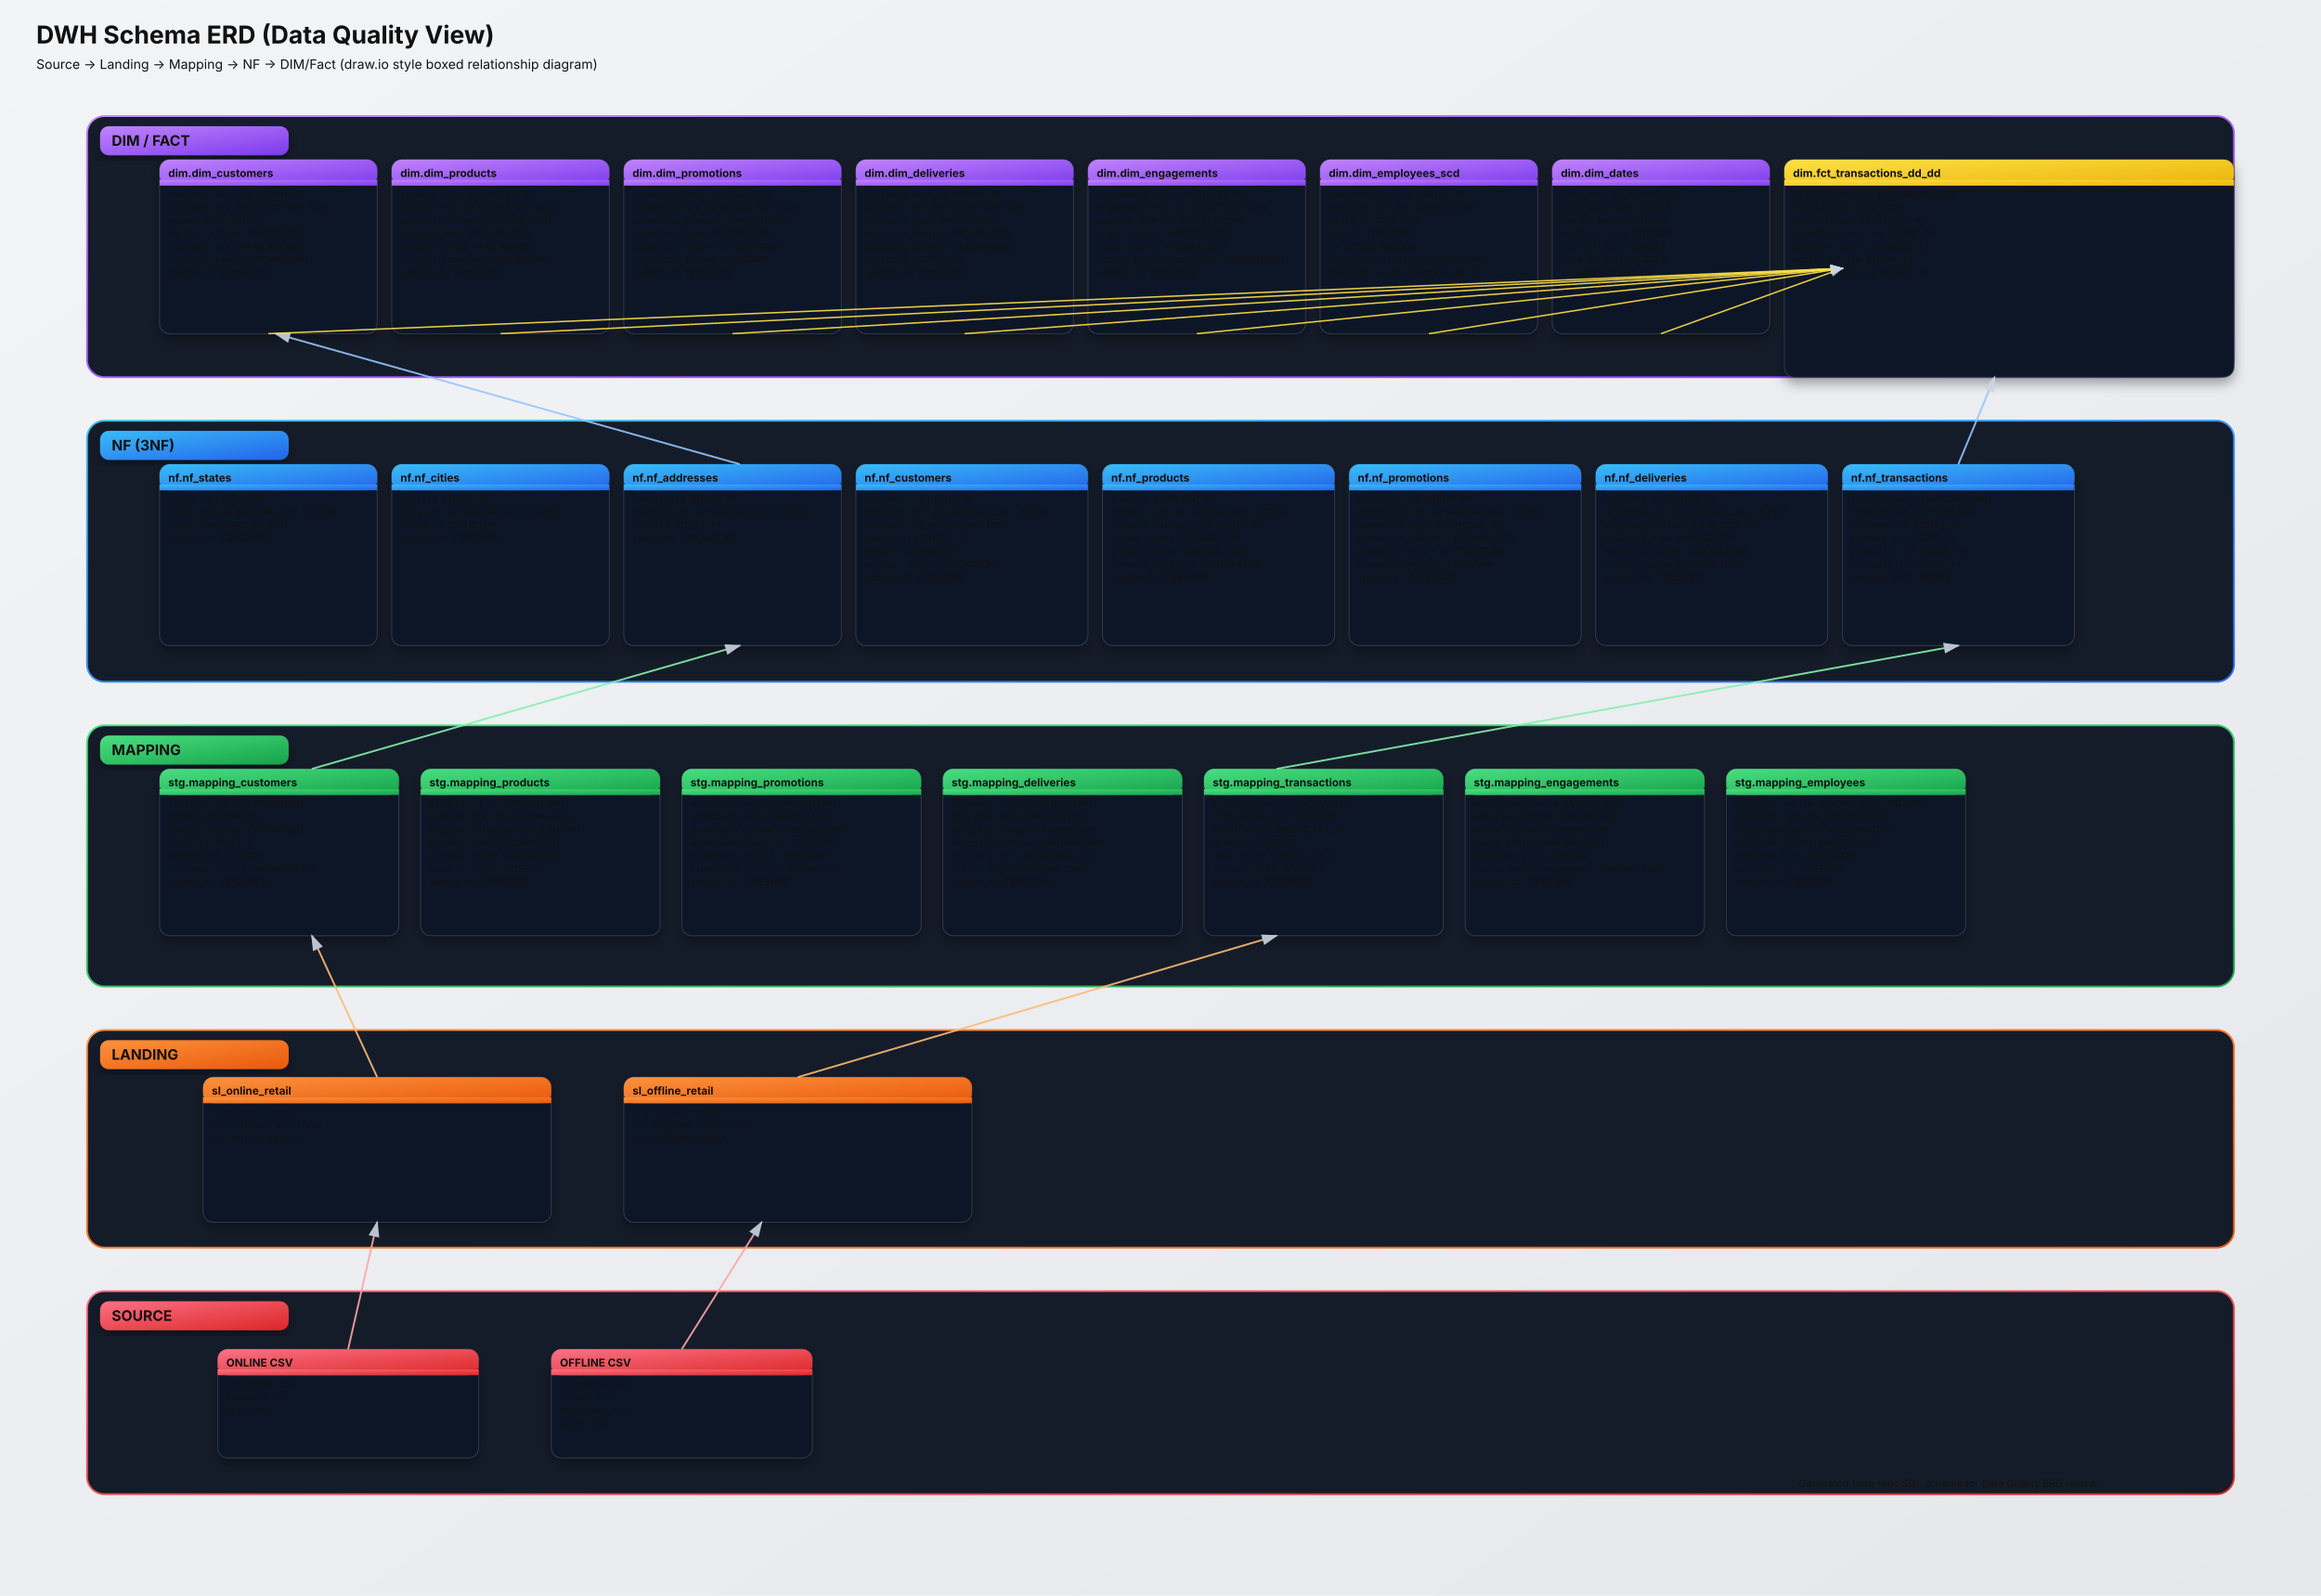
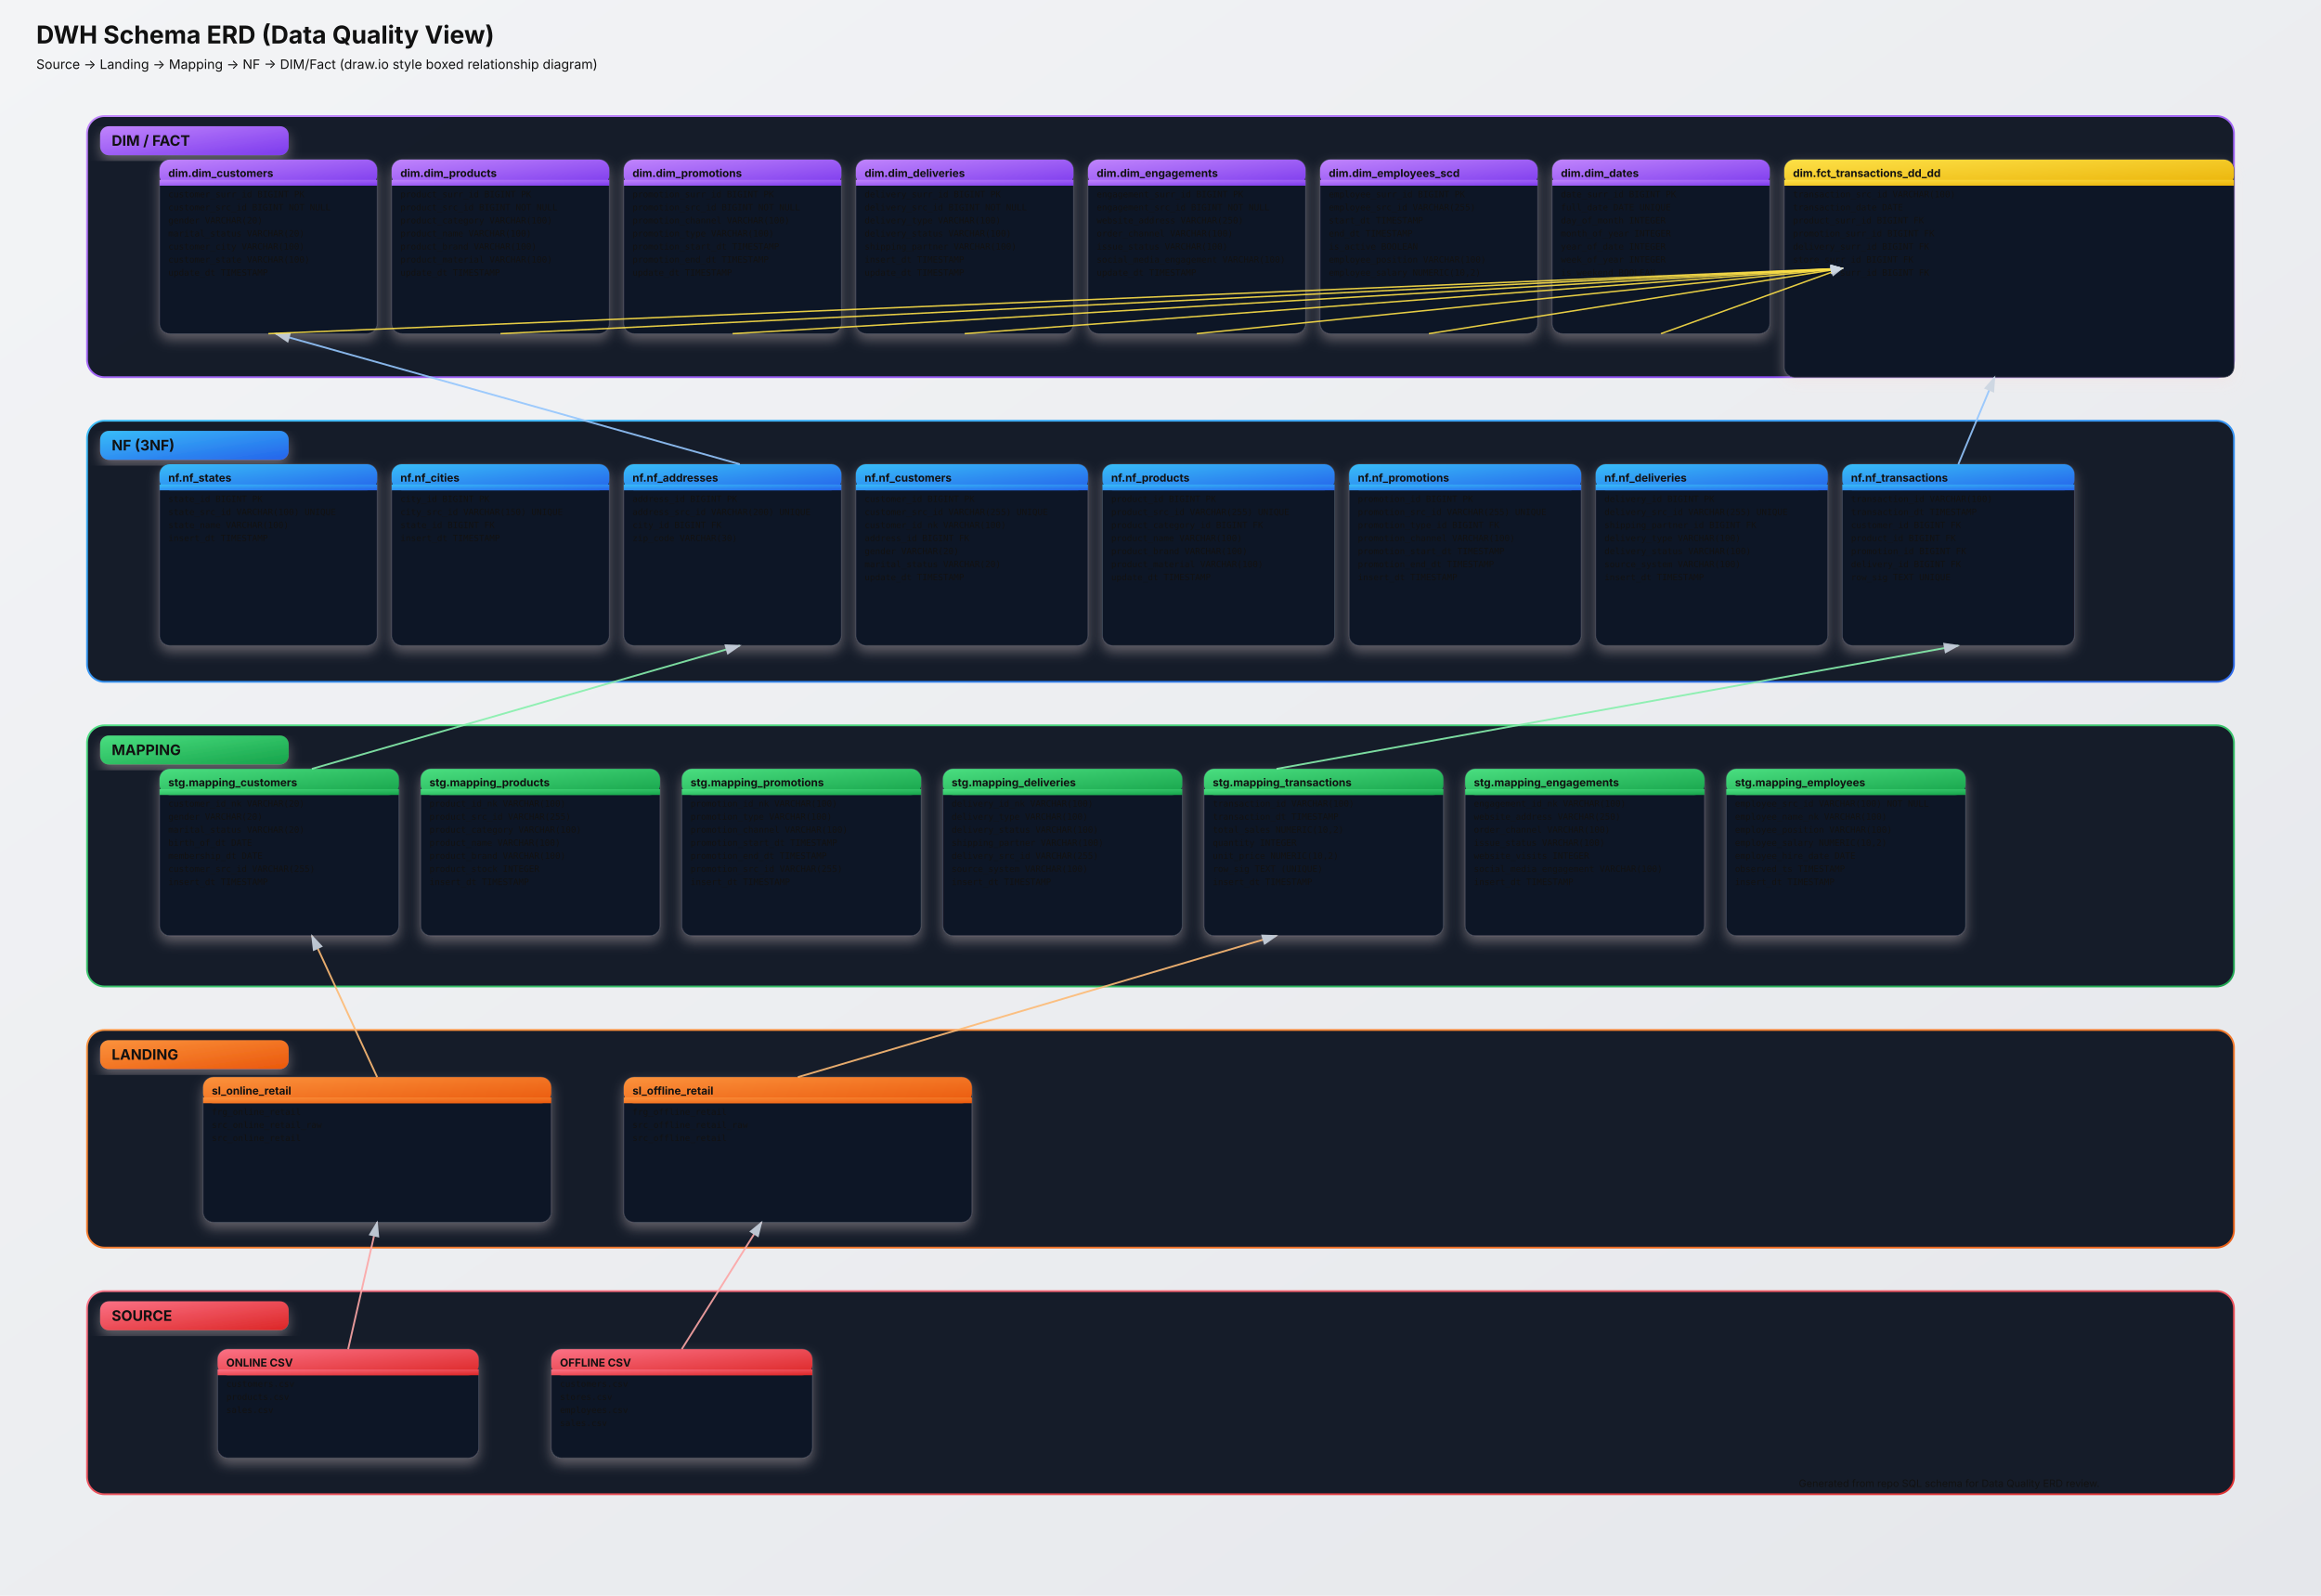
<svg xmlns="http://www.w3.org/2000/svg" width="3200" height="2200" viewBox="0 0 3200 2200">
  <defs>
    <linearGradient id="bg" x1="0" y1="0" x2="1" y2="1">
      <stop offset="0%" stop-color="#f3f4f6" />
      <stop offset="100%" stop-color="#e5e7eb" />
    </linearGradient>
    <linearGradient id="g_blue" x1="0" y1="0" x2="1" y2="1">
      <stop offset="0%" stop-color="#38bdf8" />
      <stop offset="100%" stop-color="#2563eb" />
    </linearGradient>
    <linearGradient id="g_green" x1="0" y1="0" x2="1" y2="1">
      <stop offset="0%" stop-color="#4ade80" />
      <stop offset="100%" stop-color="#16a34a" />
    </linearGradient>
    <linearGradient id="g_red" x1="0" y1="0" x2="1" y2="1">
      <stop offset="0%" stop-color="#fb7185" />
      <stop offset="100%" stop-color="#dc2626" />
    </linearGradient>
    <linearGradient id="g_yellow" x1="0" y1="0" x2="1" y2="1">
      <stop offset="0%" stop-color="#fde047" />
      <stop offset="100%" stop-color="#eab308" />
    </linearGradient>
    <linearGradient id="g_orange" x1="0" y1="0" x2="1" y2="1">
      <stop offset="0%" stop-color="#fb923c" />
      <stop offset="100%" stop-color="#ea580c" />
    </linearGradient>
    <linearGradient id="g_purple" x1="0" y1="0" x2="1" y2="1">
      <stop offset="0%" stop-color="#c084fc" />
      <stop offset="100%" stop-color="#7c3aed" />
    </linearGradient>
    <filter id="shadow" x="-20%" y="-20%" width="140%" height="140%">
-       <feDropShadow dx="0" dy="8" stdDeviation="8" flood-color="#000000" flood-opacity="0.35" />
+       <feDropShadow dx="0" dy="8" stdDeviation="8" flood-color="#F2DEDE" flood-opacity="0.35" />
    </filter>
    <marker id="arrow" markerWidth="10" markerHeight="10" refX="8" refY="3" orient="auto" markerUnits="strokeWidth">
      <path d="M0,0 L0,6 L9,3 z" fill="#cbd5e1" />
    </marker>
  </defs>
  <rect x="0" y="0" width="100%" height="100%" fill="url(#bg)" />
  <text x="50" y="60" fill="#111111" font-family="Inter,Segoe UI,Arial" font-size="34" font-weight="700">DWH Schema ERD (Data Quality View)</text>
  <text x="50" y="95" fill="#111111" font-family="Inter,Segoe UI,Arial" font-size="18">Source → Landing → Mapping → NF → DIM/Fact (draw.io style boxed relationship diagram)</text>
  <rect x="120" y="160" width="2960" height="360" rx="24" fill="#0b1220" stroke="url(#g_purple)" stroke-width="2.5" opacity="0.95" />
  <rect x="138" y="174" width="260" height="40" rx="12" fill="url(#g_purple)" filter="url(#shadow)" />
  <text x="154" y="201" fill="#111111" font-size="20" font-family="Inter,Segoe UI,Arial" font-weight="700">DIM / FACT</text>
  <rect x="120" y="580" width="2960" height="360" rx="24" fill="#0b1220" stroke="url(#g_blue)" stroke-width="2.5" opacity="0.95" />
  <rect x="138" y="594" width="260" height="40" rx="12" fill="url(#g_blue)" filter="url(#shadow)" />
  <text x="154" y="621" fill="#111111" font-size="20" font-family="Inter,Segoe UI,Arial" font-weight="700">NF (3NF)</text>
  <rect x="120" y="1000" width="2960" height="360" rx="24" fill="#0b1220" stroke="url(#g_green)" stroke-width="2.5" opacity="0.95" />
  <rect x="138" y="1014" width="260" height="40" rx="12" fill="url(#g_green)" filter="url(#shadow)" />
  <text x="154" y="1041" fill="#111111" font-size="20" font-family="Inter,Segoe UI,Arial" font-weight="700">MAPPING</text>
  <rect x="120" y="1420" width="2960" height="300" rx="24" fill="#0b1220" stroke="url(#g_orange)" stroke-width="2.5" opacity="0.95" />
  <rect x="138" y="1434" width="260" height="40" rx="12" fill="url(#g_orange)" filter="url(#shadow)" />
  <text x="154" y="1461" fill="#111111" font-size="20" font-family="Inter,Segoe UI,Arial" font-weight="700">LANDING</text>
  <rect x="120" y="1780" width="2960" height="280" rx="24" fill="#0b1220" stroke="url(#g_red)" stroke-width="2.5" opacity="0.95" />
  <rect x="138" y="1794" width="260" height="40" rx="12" fill="url(#g_red)" filter="url(#shadow)" />
  <text x="154" y="1821" fill="#111111" font-size="20" font-family="Inter,Segoe UI,Arial" font-weight="700">SOURCE</text>
  <g filter="url(#shadow)">
    <rect x="300" y="1860" width="360" height="150" rx="14" fill="#111827" stroke="#334155" />
  </g>
  <rect x="300" y="1860" width="360" height="36" rx="14" fill="url(#g_red)" />
  <rect x="300" y="1888" width="360" height="8" fill="url(#g_red)" />
  <text x="312" y="1884" fill="#111111" font-family="Inter,Segoe UI,Arial" font-size="15" font-weight="700">ONLINE CSV</text>
  <text x="312" y="1912" fill="#111111" font-family="JetBrains Mono,Consolas,monospace" font-size="12">customers.csv</text>
  <text x="312" y="1930" fill="#111111" font-family="JetBrains Mono,Consolas,monospace" font-size="12">products.csv</text>
  <text x="312" y="1948" fill="#111111" font-family="JetBrains Mono,Consolas,monospace" font-size="12">sales.csv</text>
  <g filter="url(#shadow)">
    <rect x="760" y="1860" width="360" height="150" rx="14" fill="#111827" stroke="#334155" />
  </g>
  <rect x="760" y="1860" width="360" height="36" rx="14" fill="url(#g_red)" />
  <rect x="760" y="1888" width="360" height="8" fill="url(#g_red)" />
  <text x="772" y="1884" fill="#111111" font-family="Inter,Segoe UI,Arial" font-size="15" font-weight="700">OFFLINE CSV</text>
  <text x="772" y="1912" fill="#111111" font-family="JetBrains Mono,Consolas,monospace" font-size="12">customers.csv</text>
  <text x="772" y="1930" fill="#111111" font-family="JetBrains Mono,Consolas,monospace" font-size="12">stores.csv</text>
  <text x="772" y="1948" fill="#111111" font-family="JetBrains Mono,Consolas,monospace" font-size="12">employees.csv</text>
  <text x="772" y="1966" fill="#111111" font-family="JetBrains Mono,Consolas,monospace" font-size="12">sales.csv</text>
  <g filter="url(#shadow)">
    <rect x="280" y="1485" width="480" height="200" rx="14" fill="#111827" stroke="#334155" />
  </g>
  <rect x="280" y="1485" width="480" height="36" rx="14" fill="url(#g_orange)" />
  <rect x="280" y="1513" width="480" height="8" fill="url(#g_orange)" />
  <text x="292" y="1509" fill="#111111" font-family="Inter,Segoe UI,Arial" font-size="15" font-weight="700">sl_online_retail</text>
  <text x="292" y="1537" fill="#111111" font-family="JetBrains Mono,Consolas,monospace" font-size="12">frg_online_retail</text>
  <text x="292" y="1555" fill="#111111" font-family="JetBrains Mono,Consolas,monospace" font-size="12">src_online_retail_raw</text>
  <text x="292" y="1573" fill="#111111" font-family="JetBrains Mono,Consolas,monospace" font-size="12">src_online_retail</text>
  <g filter="url(#shadow)">
    <rect x="860" y="1485" width="480" height="200" rx="14" fill="#111827" stroke="#334155" />
  </g>
  <rect x="860" y="1485" width="480" height="36" rx="14" fill="url(#g_orange)" />
  <rect x="860" y="1513" width="480" height="8" fill="url(#g_orange)" />
  <text x="872" y="1509" fill="#111111" font-family="Inter,Segoe UI,Arial" font-size="15" font-weight="700">sl_offline_retail</text>
  <text x="872" y="1537" fill="#111111" font-family="JetBrains Mono,Consolas,monospace" font-size="12">frg_offline_retail</text>
  <text x="872" y="1555" fill="#111111" font-family="JetBrains Mono,Consolas,monospace" font-size="12">src_offline_retail_raw</text>
  <text x="872" y="1573" fill="#111111" font-family="JetBrains Mono,Consolas,monospace" font-size="12">src_offline_retail</text>
  <g filter="url(#shadow)">
    <rect x="220" y="1060" width="330" height="230" rx="14" fill="#111827" stroke="#334155" />
  </g>
  <rect x="220" y="1060" width="330" height="36" rx="14" fill="url(#g_green)" />
  <rect x="220" y="1088" width="330" height="8" fill="url(#g_green)" />
  <text x="232" y="1084" fill="#111111" font-family="Inter,Segoe UI,Arial" font-size="15" font-weight="700">stg.mapping_customers</text>
  <text x="232" y="1112" fill="#111111" font-family="JetBrains Mono,Consolas,monospace" font-size="12">customer_id_nk VARCHAR(20)</text>
  <text x="232" y="1130" fill="#111111" font-family="JetBrains Mono,Consolas,monospace" font-size="12">gender VARCHAR(20)</text>
  <text x="232" y="1148" fill="#111111" font-family="JetBrains Mono,Consolas,monospace" font-size="12">marital_status VARCHAR(20)</text>
  <text x="232" y="1166" fill="#111111" font-family="JetBrains Mono,Consolas,monospace" font-size="12">birth_of_dt DATE</text>
  <text x="232" y="1184" fill="#111111" font-family="JetBrains Mono,Consolas,monospace" font-size="12">membership_dt DATE</text>
  <text x="232" y="1202" fill="#111111" font-family="JetBrains Mono,Consolas,monospace" font-size="12">customer_src_id VARCHAR(255)</text>
  <text x="232" y="1220" fill="#111111" font-family="JetBrains Mono,Consolas,monospace" font-size="12">insert_dt TIMESTAMP</text>
  <g filter="url(#shadow)">
    <rect x="580" y="1060" width="330" height="230" rx="14" fill="#111827" stroke="#334155" />
  </g>
  <rect x="580" y="1060" width="330" height="36" rx="14" fill="url(#g_green)" />
  <rect x="580" y="1088" width="330" height="8" fill="url(#g_green)" />
  <text x="592" y="1084" fill="#111111" font-family="Inter,Segoe UI,Arial" font-size="15" font-weight="700">stg.mapping_products</text>
  <text x="592" y="1112" fill="#111111" font-family="JetBrains Mono,Consolas,monospace" font-size="12">product_id_nk VARCHAR(100)</text>
  <text x="592" y="1130" fill="#111111" font-family="JetBrains Mono,Consolas,monospace" font-size="12">product_src_id VARCHAR(255)</text>
  <text x="592" y="1148" fill="#111111" font-family="JetBrains Mono,Consolas,monospace" font-size="12">product_category VARCHAR(100)</text>
  <text x="592" y="1166" fill="#111111" font-family="JetBrains Mono,Consolas,monospace" font-size="12">product_name VARCHAR(100)</text>
  <text x="592" y="1184" fill="#111111" font-family="JetBrains Mono,Consolas,monospace" font-size="12">product_brand VARCHAR(100)</text>
  <text x="592" y="1202" fill="#111111" font-family="JetBrains Mono,Consolas,monospace" font-size="12">product_stock INTEGER</text>
  <text x="592" y="1220" fill="#111111" font-family="JetBrains Mono,Consolas,monospace" font-size="12">insert_dt TIMESTAMP</text>
  <g filter="url(#shadow)">
    <rect x="940" y="1060" width="330" height="230" rx="14" fill="#111827" stroke="#334155" />
  </g>
  <rect x="940" y="1060" width="330" height="36" rx="14" fill="url(#g_green)" />
  <rect x="940" y="1088" width="330" height="8" fill="url(#g_green)" />
  <text x="952" y="1084" fill="#111111" font-family="Inter,Segoe UI,Arial" font-size="15" font-weight="700">stg.mapping_promotions</text>
  <text x="952" y="1112" fill="#111111" font-family="JetBrains Mono,Consolas,monospace" font-size="12">promotion_id_nk VARCHAR(100)</text>
  <text x="952" y="1130" fill="#111111" font-family="JetBrains Mono,Consolas,monospace" font-size="12">promotion_type VARCHAR(100)</text>
  <text x="952" y="1148" fill="#111111" font-family="JetBrains Mono,Consolas,monospace" font-size="12">promotion_channel VARCHAR(100)</text>
  <text x="952" y="1166" fill="#111111" font-family="JetBrains Mono,Consolas,monospace" font-size="12">promotion_start_dt TIMESTAMP</text>
  <text x="952" y="1184" fill="#111111" font-family="JetBrains Mono,Consolas,monospace" font-size="12">promotion_end_dt TIMESTAMP</text>
  <text x="952" y="1202" fill="#111111" font-family="JetBrains Mono,Consolas,monospace" font-size="12">promotion_src_id VARCHAR(255)</text>
  <text x="952" y="1220" fill="#111111" font-family="JetBrains Mono,Consolas,monospace" font-size="12">insert_dt TIMESTAMP</text>
  <g filter="url(#shadow)">
    <rect x="1300" y="1060" width="330" height="230" rx="14" fill="#111827" stroke="#334155" />
  </g>
  <rect x="1300" y="1060" width="330" height="36" rx="14" fill="url(#g_green)" />
  <rect x="1300" y="1088" width="330" height="8" fill="url(#g_green)" />
  <text x="1312" y="1084" fill="#111111" font-family="Inter,Segoe UI,Arial" font-size="15" font-weight="700">stg.mapping_deliveries</text>
  <text x="1312" y="1112" fill="#111111" font-family="JetBrains Mono,Consolas,monospace" font-size="12">delivery_id_nk VARCHAR(100)</text>
  <text x="1312" y="1130" fill="#111111" font-family="JetBrains Mono,Consolas,monospace" font-size="12">delivery_type VARCHAR(100)</text>
  <text x="1312" y="1148" fill="#111111" font-family="JetBrains Mono,Consolas,monospace" font-size="12">delivery_status VARCHAR(100)</text>
  <text x="1312" y="1166" fill="#111111" font-family="JetBrains Mono,Consolas,monospace" font-size="12">shipping_partner VARCHAR(100)</text>
  <text x="1312" y="1184" fill="#111111" font-family="JetBrains Mono,Consolas,monospace" font-size="12">delivery_src_id VARCHAR(255)</text>
  <text x="1312" y="1202" fill="#111111" font-family="JetBrains Mono,Consolas,monospace" font-size="12">source_system VARCHAR(100)</text>
  <text x="1312" y="1220" fill="#111111" font-family="JetBrains Mono,Consolas,monospace" font-size="12">insert_dt TIMESTAMP</text>
  <g filter="url(#shadow)">
    <rect x="1660" y="1060" width="330" height="230" rx="14" fill="#111827" stroke="#334155" />
  </g>
  <rect x="1660" y="1060" width="330" height="36" rx="14" fill="url(#g_green)" />
  <rect x="1660" y="1088" width="330" height="8" fill="url(#g_green)" />
  <text x="1672" y="1084" fill="#111111" font-family="Inter,Segoe UI,Arial" font-size="15" font-weight="700">stg.mapping_transactions</text>
  <text x="1672" y="1112" fill="#111111" font-family="JetBrains Mono,Consolas,monospace" font-size="12">transaction_id VARCHAR(100)</text>
  <text x="1672" y="1130" fill="#111111" font-family="JetBrains Mono,Consolas,monospace" font-size="12">transaction_dt TIMESTAMP</text>
  <text x="1672" y="1148" fill="#111111" font-family="JetBrains Mono,Consolas,monospace" font-size="12">total_sales NUMERIC(10,2)</text>
  <text x="1672" y="1166" fill="#111111" font-family="JetBrains Mono,Consolas,monospace" font-size="12">quantity INTEGER</text>
  <text x="1672" y="1184" fill="#111111" font-family="JetBrains Mono,Consolas,monospace" font-size="12">unit_price NUMERIC(10,2)</text>
  <text x="1672" y="1202" fill="#111111" font-family="JetBrains Mono,Consolas,monospace" font-size="12">row_sig TEXT (UNIQUE)</text>
  <text x="1672" y="1220" fill="#111111" font-family="JetBrains Mono,Consolas,monospace" font-size="12">insert_dt TIMESTAMP</text>
  <g filter="url(#shadow)">
    <rect x="2020" y="1060" width="330" height="230" rx="14" fill="#111827" stroke="#334155" />
  </g>
  <rect x="2020" y="1060" width="330" height="36" rx="14" fill="url(#g_green)" />
  <rect x="2020" y="1088" width="330" height="8" fill="url(#g_green)" />
  <text x="2032" y="1084" fill="#111111" font-family="Inter,Segoe UI,Arial" font-size="15" font-weight="700">stg.mapping_engagements</text>
  <text x="2032" y="1112" fill="#111111" font-family="JetBrains Mono,Consolas,monospace" font-size="12">engagement_id_nk VARCHAR(100)</text>
  <text x="2032" y="1130" fill="#111111" font-family="JetBrains Mono,Consolas,monospace" font-size="12">website_address VARCHAR(250)</text>
  <text x="2032" y="1148" fill="#111111" font-family="JetBrains Mono,Consolas,monospace" font-size="12">order_channel VARCHAR(100)</text>
  <text x="2032" y="1166" fill="#111111" font-family="JetBrains Mono,Consolas,monospace" font-size="12">issue_status VARCHAR(100)</text>
  <text x="2032" y="1184" fill="#111111" font-family="JetBrains Mono,Consolas,monospace" font-size="12">website_visits INTEGER</text>
  <text x="2032" y="1202" fill="#111111" font-family="JetBrains Mono,Consolas,monospace" font-size="12">social_media_engagement VARCHAR(100)</text>
  <text x="2032" y="1220" fill="#111111" font-family="JetBrains Mono,Consolas,monospace" font-size="12">insert_dt TIMESTAMP</text>
  <g filter="url(#shadow)">
    <rect x="2380" y="1060" width="330" height="230" rx="14" fill="#111827" stroke="#334155" />
  </g>
  <rect x="2380" y="1060" width="330" height="36" rx="14" fill="url(#g_green)" />
  <rect x="2380" y="1088" width="330" height="8" fill="url(#g_green)" />
  <text x="2392" y="1084" fill="#111111" font-family="Inter,Segoe UI,Arial" font-size="15" font-weight="700">stg.mapping_employees</text>
  <text x="2392" y="1112" fill="#111111" font-family="JetBrains Mono,Consolas,monospace" font-size="12">employee_src_id VARCHAR(100) NOT NULL</text>
  <text x="2392" y="1130" fill="#111111" font-family="JetBrains Mono,Consolas,monospace" font-size="12">employee_name_nk VARCHAR(100)</text>
  <text x="2392" y="1148" fill="#111111" font-family="JetBrains Mono,Consolas,monospace" font-size="12">employee_position VARCHAR(100)</text>
  <text x="2392" y="1166" fill="#111111" font-family="JetBrains Mono,Consolas,monospace" font-size="12">employee_salary NUMERIC(10,2)</text>
  <text x="2392" y="1184" fill="#111111" font-family="JetBrains Mono,Consolas,monospace" font-size="12">employee_hire_date DATE</text>
  <text x="2392" y="1202" fill="#111111" font-family="JetBrains Mono,Consolas,monospace" font-size="12">observed_ts TIMESTAMP</text>
  <text x="2392" y="1220" fill="#111111" font-family="JetBrains Mono,Consolas,monospace" font-size="12">insert_dt TIMESTAMP</text>
  <g filter="url(#shadow)">
    <rect x="220" y="640" width="300" height="250" rx="14" fill="#111827" stroke="#334155" />
  </g>
  <rect x="220" y="640" width="300" height="36" rx="14" fill="url(#g_blue)" />
  <rect x="220" y="668" width="300" height="8" fill="url(#g_blue)" />
  <text x="232" y="664" fill="#111111" font-family="Inter,Segoe UI,Arial" font-size="15" font-weight="700">nf.nf_states</text>
  <text x="232" y="692" fill="#111111" font-family="JetBrains Mono,Consolas,monospace" font-size="12">state_id BIGINT PK</text>
  <text x="232" y="710" fill="#111111" font-family="JetBrains Mono,Consolas,monospace" font-size="12">state_src_id VARCHAR(100) UNIQUE</text>
  <text x="232" y="728" fill="#111111" font-family="JetBrains Mono,Consolas,monospace" font-size="12">state_name VARCHAR(100)</text>
  <text x="232" y="746" fill="#111111" font-family="JetBrains Mono,Consolas,monospace" font-size="12">insert_dt TIMESTAMP</text>
  <g filter="url(#shadow)">
    <rect x="540" y="640" width="300" height="250" rx="14" fill="#111827" stroke="#334155" />
  </g>
  <rect x="540" y="640" width="300" height="36" rx="14" fill="url(#g_blue)" />
  <rect x="540" y="668" width="300" height="8" fill="url(#g_blue)" />
  <text x="552" y="664" fill="#111111" font-family="Inter,Segoe UI,Arial" font-size="15" font-weight="700">nf.nf_cities</text>
  <text x="552" y="692" fill="#111111" font-family="JetBrains Mono,Consolas,monospace" font-size="12">city_id BIGINT PK</text>
  <text x="552" y="710" fill="#111111" font-family="JetBrains Mono,Consolas,monospace" font-size="12">city_src_id VARCHAR(150) UNIQUE</text>
  <text x="552" y="728" fill="#111111" font-family="JetBrains Mono,Consolas,monospace" font-size="12">state_id BIGINT FK</text>
  <text x="552" y="746" fill="#111111" font-family="JetBrains Mono,Consolas,monospace" font-size="12">insert_dt TIMESTAMP</text>
  <g filter="url(#shadow)">
    <rect x="860" y="640" width="300" height="250" rx="14" fill="#111827" stroke="#334155" />
  </g>
  <rect x="860" y="640" width="300" height="36" rx="14" fill="url(#g_blue)" />
  <rect x="860" y="668" width="300" height="8" fill="url(#g_blue)" />
  <text x="872" y="664" fill="#111111" font-family="Inter,Segoe UI,Arial" font-size="15" font-weight="700">nf.nf_addresses</text>
  <text x="872" y="692" fill="#111111" font-family="JetBrains Mono,Consolas,monospace" font-size="12">address_id BIGINT PK</text>
  <text x="872" y="710" fill="#111111" font-family="JetBrains Mono,Consolas,monospace" font-size="12">address_src_id VARCHAR(200) UNIQUE</text>
  <text x="872" y="728" fill="#111111" font-family="JetBrains Mono,Consolas,monospace" font-size="12">city_id BIGINT FK</text>
  <text x="872" y="746" fill="#111111" font-family="JetBrains Mono,Consolas,monospace" font-size="12">zip_code VARCHAR(30)</text>
  <g filter="url(#shadow)">
    <rect x="1180" y="640" width="320" height="250" rx="14" fill="#111827" stroke="#334155" />
  </g>
  <rect x="1180" y="640" width="320" height="36" rx="14" fill="url(#g_blue)" />
  <rect x="1180" y="668" width="320" height="8" fill="url(#g_blue)" />
  <text x="1192" y="664" fill="#111111" font-family="Inter,Segoe UI,Arial" font-size="15" font-weight="700">nf.nf_customers</text>
  <text x="1192" y="692" fill="#111111" font-family="JetBrains Mono,Consolas,monospace" font-size="12">customer_id BIGINT PK</text>
  <text x="1192" y="710" fill="#111111" font-family="JetBrains Mono,Consolas,monospace" font-size="12">customer_src_id VARCHAR(255) UNIQUE</text>
  <text x="1192" y="728" fill="#111111" font-family="JetBrains Mono,Consolas,monospace" font-size="12">customer_id_nk VARCHAR(100)</text>
  <text x="1192" y="746" fill="#111111" font-family="JetBrains Mono,Consolas,monospace" font-size="12">address_id BIGINT FK</text>
  <text x="1192" y="764" fill="#111111" font-family="JetBrains Mono,Consolas,monospace" font-size="12">gender VARCHAR(20)</text>
  <text x="1192" y="782" fill="#111111" font-family="JetBrains Mono,Consolas,monospace" font-size="12">marital_status VARCHAR(20)</text>
  <text x="1192" y="800" fill="#111111" font-family="JetBrains Mono,Consolas,monospace" font-size="12">update_dt TIMESTAMP</text>
  <g filter="url(#shadow)">
    <rect x="1520" y="640" width="320" height="250" rx="14" fill="#111827" stroke="#334155" />
  </g>
  <rect x="1520" y="640" width="320" height="36" rx="14" fill="url(#g_blue)" />
  <rect x="1520" y="668" width="320" height="8" fill="url(#g_blue)" />
  <text x="1532" y="664" fill="#111111" font-family="Inter,Segoe UI,Arial" font-size="15" font-weight="700">nf.nf_products</text>
  <text x="1532" y="692" fill="#111111" font-family="JetBrains Mono,Consolas,monospace" font-size="12">product_id BIGINT PK</text>
  <text x="1532" y="710" fill="#111111" font-family="JetBrains Mono,Consolas,monospace" font-size="12">product_src_id VARCHAR(255) UNIQUE</text>
  <text x="1532" y="728" fill="#111111" font-family="JetBrains Mono,Consolas,monospace" font-size="12">product_category_id BIGINT FK</text>
  <text x="1532" y="746" fill="#111111" font-family="JetBrains Mono,Consolas,monospace" font-size="12">product_name VARCHAR(100)</text>
  <text x="1532" y="764" fill="#111111" font-family="JetBrains Mono,Consolas,monospace" font-size="12">product_brand VARCHAR(100)</text>
  <text x="1532" y="782" fill="#111111" font-family="JetBrains Mono,Consolas,monospace" font-size="12">product_material VARCHAR(100)</text>
  <text x="1532" y="800" fill="#111111" font-family="JetBrains Mono,Consolas,monospace" font-size="12">update_dt TIMESTAMP</text>
  <g filter="url(#shadow)">
    <rect x="1860" y="640" width="320" height="250" rx="14" fill="#111827" stroke="#334155" />
  </g>
  <rect x="1860" y="640" width="320" height="36" rx="14" fill="url(#g_blue)" />
  <rect x="1860" y="668" width="320" height="8" fill="url(#g_blue)" />
  <text x="1872" y="664" fill="#111111" font-family="Inter,Segoe UI,Arial" font-size="15" font-weight="700">nf.nf_promotions</text>
  <text x="1872" y="692" fill="#111111" font-family="JetBrains Mono,Consolas,monospace" font-size="12">promotion_id BIGINT PK</text>
  <text x="1872" y="710" fill="#111111" font-family="JetBrains Mono,Consolas,monospace" font-size="12">promotion_src_id VARCHAR(255) UNIQUE</text>
  <text x="1872" y="728" fill="#111111" font-family="JetBrains Mono,Consolas,monospace" font-size="12">promotion_type_id BIGINT FK</text>
  <text x="1872" y="746" fill="#111111" font-family="JetBrains Mono,Consolas,monospace" font-size="12">promotion_channel VARCHAR(100)</text>
  <text x="1872" y="764" fill="#111111" font-family="JetBrains Mono,Consolas,monospace" font-size="12">promotion_start_dt TIMESTAMP</text>
  <text x="1872" y="782" fill="#111111" font-family="JetBrains Mono,Consolas,monospace" font-size="12">promotion_end_dt TIMESTAMP</text>
  <text x="1872" y="800" fill="#111111" font-family="JetBrains Mono,Consolas,monospace" font-size="12">insert_dt TIMESTAMP</text>
  <g filter="url(#shadow)">
    <rect x="2200" y="640" width="320" height="250" rx="14" fill="#111827" stroke="#334155" />
  </g>
  <rect x="2200" y="640" width="320" height="36" rx="14" fill="url(#g_blue)" />
  <rect x="2200" y="668" width="320" height="8" fill="url(#g_blue)" />
  <text x="2212" y="664" fill="#111111" font-family="Inter,Segoe UI,Arial" font-size="15" font-weight="700">nf.nf_deliveries</text>
  <text x="2212" y="692" fill="#111111" font-family="JetBrains Mono,Consolas,monospace" font-size="12">delivery_id BIGINT PK</text>
  <text x="2212" y="710" fill="#111111" font-family="JetBrains Mono,Consolas,monospace" font-size="12">delivery_src_id VARCHAR(255) UNIQUE</text>
  <text x="2212" y="728" fill="#111111" font-family="JetBrains Mono,Consolas,monospace" font-size="12">shipping_partner_id BIGINT FK</text>
  <text x="2212" y="746" fill="#111111" font-family="JetBrains Mono,Consolas,monospace" font-size="12">delivery_type VARCHAR(100)</text>
  <text x="2212" y="764" fill="#111111" font-family="JetBrains Mono,Consolas,monospace" font-size="12">delivery_status VARCHAR(100)</text>
  <text x="2212" y="782" fill="#111111" font-family="JetBrains Mono,Consolas,monospace" font-size="12">source_system VARCHAR(100)</text>
  <text x="2212" y="800" fill="#111111" font-family="JetBrains Mono,Consolas,monospace" font-size="12">insert_dt TIMESTAMP</text>
  <g filter="url(#shadow)">
    <rect x="2540" y="640" width="320" height="250" rx="14" fill="#111827" stroke="#334155" />
  </g>
  <rect x="2540" y="640" width="320" height="36" rx="14" fill="url(#g_blue)" />
  <rect x="2540" y="668" width="320" height="8" fill="url(#g_blue)" />
  <text x="2552" y="664" fill="#111111" font-family="Inter,Segoe UI,Arial" font-size="15" font-weight="700">nf.nf_transactions</text>
  <text x="2552" y="692" fill="#111111" font-family="JetBrains Mono,Consolas,monospace" font-size="12">transaction_id VARCHAR(100)</text>
  <text x="2552" y="710" fill="#111111" font-family="JetBrains Mono,Consolas,monospace" font-size="12">transaction_dt TIMESTAMP</text>
  <text x="2552" y="728" fill="#111111" font-family="JetBrains Mono,Consolas,monospace" font-size="12">customer_id BIGINT FK</text>
  <text x="2552" y="746" fill="#111111" font-family="JetBrains Mono,Consolas,monospace" font-size="12">product_id BIGINT FK</text>
  <text x="2552" y="764" fill="#111111" font-family="JetBrains Mono,Consolas,monospace" font-size="12">promotion_id BIGINT FK</text>
  <text x="2552" y="782" fill="#111111" font-family="JetBrains Mono,Consolas,monospace" font-size="12">delivery_id BIGINT FK</text>
  <text x="2552" y="800" fill="#111111" font-family="JetBrains Mono,Consolas,monospace" font-size="12">row_sig TEXT UNIQUE</text>
  <g filter="url(#shadow)">
    <rect x="220" y="220" width="300" height="240" rx="14" fill="#111827" stroke="#334155" />
  </g>
  <rect x="220" y="220" width="300" height="36" rx="14" fill="url(#g_purple)" />
  <rect x="220" y="248" width="300" height="8" fill="url(#g_purple)" />
  <text x="232" y="244" fill="#111111" font-family="Inter,Segoe UI,Arial" font-size="15" font-weight="700">dim.dim_customers</text>
  <text x="232" y="272" fill="#111111" font-family="JetBrains Mono,Consolas,monospace" font-size="12">customer_surr_id BIGINT PK</text>
  <text x="232" y="290" fill="#111111" font-family="JetBrains Mono,Consolas,monospace" font-size="12">customer_src_id BIGINT NOT NULL</text>
  <text x="232" y="308" fill="#111111" font-family="JetBrains Mono,Consolas,monospace" font-size="12">gender VARCHAR(20)</text>
  <text x="232" y="326" fill="#111111" font-family="JetBrains Mono,Consolas,monospace" font-size="12">marital_status VARCHAR(20)</text>
  <text x="232" y="344" fill="#111111" font-family="JetBrains Mono,Consolas,monospace" font-size="12">customer_city VARCHAR(100)</text>
  <text x="232" y="362" fill="#111111" font-family="JetBrains Mono,Consolas,monospace" font-size="12">customer_state VARCHAR(100)</text>
  <text x="232" y="380" fill="#111111" font-family="JetBrains Mono,Consolas,monospace" font-size="12">update_dt TIMESTAMP</text>
  <g filter="url(#shadow)">
    <rect x="540" y="220" width="300" height="240" rx="14" fill="#111827" stroke="#334155" />
  </g>
  <rect x="540" y="220" width="300" height="36" rx="14" fill="url(#g_purple)" />
  <rect x="540" y="248" width="300" height="8" fill="url(#g_purple)" />
  <text x="552" y="244" fill="#111111" font-family="Inter,Segoe UI,Arial" font-size="15" font-weight="700">dim.dim_products</text>
  <text x="552" y="272" fill="#111111" font-family="JetBrains Mono,Consolas,monospace" font-size="12">product_surr_id BIGINT PK</text>
  <text x="552" y="290" fill="#111111" font-family="JetBrains Mono,Consolas,monospace" font-size="12">product_src_id BIGINT NOT NULL</text>
  <text x="552" y="308" fill="#111111" font-family="JetBrains Mono,Consolas,monospace" font-size="12">product_category VARCHAR(100)</text>
  <text x="552" y="326" fill="#111111" font-family="JetBrains Mono,Consolas,monospace" font-size="12">product_name VARCHAR(100)</text>
  <text x="552" y="344" fill="#111111" font-family="JetBrains Mono,Consolas,monospace" font-size="12">product_brand VARCHAR(100)</text>
  <text x="552" y="362" fill="#111111" font-family="JetBrains Mono,Consolas,monospace" font-size="12">product_material VARCHAR(100)</text>
  <text x="552" y="380" fill="#111111" font-family="JetBrains Mono,Consolas,monospace" font-size="12">update_dt TIMESTAMP</text>
  <g filter="url(#shadow)">
    <rect x="860" y="220" width="300" height="240" rx="14" fill="#111827" stroke="#334155" />
  </g>
  <rect x="860" y="220" width="300" height="36" rx="14" fill="url(#g_purple)" />
  <rect x="860" y="248" width="300" height="8" fill="url(#g_purple)" />
  <text x="872" y="244" fill="#111111" font-family="Inter,Segoe UI,Arial" font-size="15" font-weight="700">dim.dim_promotions</text>
  <text x="872" y="272" fill="#111111" font-family="JetBrains Mono,Consolas,monospace" font-size="12">promotion_surr_id BIGINT PK</text>
  <text x="872" y="290" fill="#111111" font-family="JetBrains Mono,Consolas,monospace" font-size="12">promotion_src_id BIGINT NOT NULL</text>
  <text x="872" y="308" fill="#111111" font-family="JetBrains Mono,Consolas,monospace" font-size="12">promotion_channel VARCHAR(100)</text>
  <text x="872" y="326" fill="#111111" font-family="JetBrains Mono,Consolas,monospace" font-size="12">promotion_type VARCHAR(100)</text>
  <text x="872" y="344" fill="#111111" font-family="JetBrains Mono,Consolas,monospace" font-size="12">promotion_start_dt TIMESTAMP</text>
  <text x="872" y="362" fill="#111111" font-family="JetBrains Mono,Consolas,monospace" font-size="12">promotion_end_dt TIMESTAMP</text>
  <text x="872" y="380" fill="#111111" font-family="JetBrains Mono,Consolas,monospace" font-size="12">update_dt TIMESTAMP</text>
  <g filter="url(#shadow)">
    <rect x="1180" y="220" width="300" height="240" rx="14" fill="#111827" stroke="#334155" />
  </g>
  <rect x="1180" y="220" width="300" height="36" rx="14" fill="url(#g_purple)" />
  <rect x="1180" y="248" width="300" height="8" fill="url(#g_purple)" />
  <text x="1192" y="244" fill="#111111" font-family="Inter,Segoe UI,Arial" font-size="15" font-weight="700">dim.dim_deliveries</text>
  <text x="1192" y="272" fill="#111111" font-family="JetBrains Mono,Consolas,monospace" font-size="12">delivery_surr_id BIGINT PK</text>
  <text x="1192" y="290" fill="#111111" font-family="JetBrains Mono,Consolas,monospace" font-size="12">delivery_src_id BIGINT NOT NULL</text>
  <text x="1192" y="308" fill="#111111" font-family="JetBrains Mono,Consolas,monospace" font-size="12">delivery_type VARCHAR(100)</text>
  <text x="1192" y="326" fill="#111111" font-family="JetBrains Mono,Consolas,monospace" font-size="12">delivery_status VARCHAR(100)</text>
  <text x="1192" y="344" fill="#111111" font-family="JetBrains Mono,Consolas,monospace" font-size="12">shipping_partner VARCHAR(100)</text>
  <text x="1192" y="362" fill="#111111" font-family="JetBrains Mono,Consolas,monospace" font-size="12">insert_dt TIMESTAMP</text>
  <text x="1192" y="380" fill="#111111" font-family="JetBrains Mono,Consolas,monospace" font-size="12">update_dt TIMESTAMP</text>
  <g filter="url(#shadow)">
    <rect x="1500" y="220" width="300" height="240" rx="14" fill="#111827" stroke="#334155" />
  </g>
  <rect x="1500" y="220" width="300" height="36" rx="14" fill="url(#g_purple)" />
  <rect x="1500" y="248" width="300" height="8" fill="url(#g_purple)" />
  <text x="1512" y="244" fill="#111111" font-family="Inter,Segoe UI,Arial" font-size="15" font-weight="700">dim.dim_engagements</text>
  <text x="1512" y="272" fill="#111111" font-family="JetBrains Mono,Consolas,monospace" font-size="12">engagement_surr_id BIGINT PK</text>
  <text x="1512" y="290" fill="#111111" font-family="JetBrains Mono,Consolas,monospace" font-size="12">engagement_src_id BIGINT NOT NULL</text>
  <text x="1512" y="308" fill="#111111" font-family="JetBrains Mono,Consolas,monospace" font-size="12">website_address VARCHAR(250)</text>
  <text x="1512" y="326" fill="#111111" font-family="JetBrains Mono,Consolas,monospace" font-size="12">order_channel VARCHAR(100)</text>
  <text x="1512" y="344" fill="#111111" font-family="JetBrains Mono,Consolas,monospace" font-size="12">issue_status VARCHAR(100)</text>
  <text x="1512" y="362" fill="#111111" font-family="JetBrains Mono,Consolas,monospace" font-size="12">social_media_engagement VARCHAR(100)</text>
  <text x="1512" y="380" fill="#111111" font-family="JetBrains Mono,Consolas,monospace" font-size="12">update_dt TIMESTAMP</text>
  <g filter="url(#shadow)">
    <rect x="1820" y="220" width="300" height="240" rx="14" fill="#111827" stroke="#334155" />
  </g>
  <rect x="1820" y="220" width="300" height="36" rx="14" fill="url(#g_purple)" />
  <rect x="1820" y="248" width="300" height="8" fill="url(#g_purple)" />
  <text x="1832" y="244" fill="#111111" font-family="Inter,Segoe UI,Arial" font-size="15" font-weight="700">dim.dim_employees_scd</text>
  <text x="1832" y="272" fill="#111111" font-family="JetBrains Mono,Consolas,monospace" font-size="12">employee_surr_id BIGINT PK</text>
  <text x="1832" y="290" fill="#111111" font-family="JetBrains Mono,Consolas,monospace" font-size="12">employee_src_id VARCHAR(255)</text>
  <text x="1832" y="308" fill="#111111" font-family="JetBrains Mono,Consolas,monospace" font-size="12">start_dt TIMESTAMP</text>
  <text x="1832" y="326" fill="#111111" font-family="JetBrains Mono,Consolas,monospace" font-size="12">end_dt TIMESTAMP</text>
  <text x="1832" y="344" fill="#111111" font-family="JetBrains Mono,Consolas,monospace" font-size="12">is_active BOOLEAN</text>
  <text x="1832" y="362" fill="#111111" font-family="JetBrains Mono,Consolas,monospace" font-size="12">employee_position VARCHAR(100)</text>
  <text x="1832" y="380" fill="#111111" font-family="JetBrains Mono,Consolas,monospace" font-size="12">employee_salary NUMERIC(10,2)</text>
  <g filter="url(#shadow)">
    <rect x="2140" y="220" width="300" height="240" rx="14" fill="#111827" stroke="#334155" />
  </g>
  <rect x="2140" y="220" width="300" height="36" rx="14" fill="url(#g_purple)" />
  <rect x="2140" y="248" width="300" height="8" fill="url(#g_purple)" />
  <text x="2152" y="244" fill="#111111" font-family="Inter,Segoe UI,Arial" font-size="15" font-weight="700">dim.dim_dates</text>
  <text x="2152" y="272" fill="#111111" font-family="JetBrains Mono,Consolas,monospace" font-size="12">date_surr_id BIGINT PK</text>
  <text x="2152" y="290" fill="#111111" font-family="JetBrains Mono,Consolas,monospace" font-size="12">full_date DATE UNIQUE</text>
  <text x="2152" y="308" fill="#111111" font-family="JetBrains Mono,Consolas,monospace" font-size="12">day_of_month INTEGER</text>
  <text x="2152" y="326" fill="#111111" font-family="JetBrains Mono,Consolas,monospace" font-size="12">month_of_year INTEGER</text>
  <text x="2152" y="344" fill="#111111" font-family="JetBrains Mono,Consolas,monospace" font-size="12">year_of_date INTEGER</text>
  <text x="2152" y="362" fill="#111111" font-family="JetBrains Mono,Consolas,monospace" font-size="12">week_of_year INTEGER</text>
  <text x="2152" y="380" fill="#111111" font-family="JetBrains Mono,Consolas,monospace" font-size="12">is_weekend BOOLEAN</text>
  <g filter="url(#shadow)">
    <rect x="2460" y="220" width="620" height="300" rx="14" fill="#111827" stroke="#334155" />
  </g>
  <rect x="2460" y="220" width="620" height="36" rx="14" fill="url(#g_yellow)" />
  <rect x="2460" y="248" width="620" height="8" fill="url(#g_yellow)" />
  <text x="2472" y="244" fill="#111111" font-family="Inter,Segoe UI,Arial" font-size="15" font-weight="700">dim.fct_transactions_dd_dd</text>
  <text x="2472" y="272" fill="#111111" font-family="JetBrains Mono,Consolas,monospace" font-size="12">transaction_src_id VARCHAR(100)</text>
  <text x="2472" y="290" fill="#111111" font-family="JetBrains Mono,Consolas,monospace" font-size="12">transaction_date DATE</text>
  <text x="2472" y="308" fill="#111111" font-family="JetBrains Mono,Consolas,monospace" font-size="12">product_surr_id BIGINT FK</text>
  <text x="2472" y="326" fill="#111111" font-family="JetBrains Mono,Consolas,monospace" font-size="12">promotion_surr_id BIGINT FK</text>
  <text x="2472" y="344" fill="#111111" font-family="JetBrains Mono,Consolas,monospace" font-size="12">delivery_surr_id BIGINT FK</text>
  <text x="2472" y="362" fill="#111111" font-family="JetBrains Mono,Consolas,monospace" font-size="12">store_surr_id BIGINT FK</text>
  <text x="2472" y="380" fill="#111111" font-family="JetBrains Mono,Consolas,monospace" font-size="12">customer_surr_id BIGINT FK</text>
  <text x="2472" y="398" fill="#111111" font-family="JetBrains Mono,Consolas,monospace" font-size="12">…</text>
  <line x1="480" y1="1860" x2="520" y2="1685" stroke="#fca5a5" stroke-width="2.5" marker-end="url(#arrow)" opacity="0.9" />
  <line x1="940" y1="1860" x2="1050" y2="1685" stroke="#fca5a5" stroke-width="2.5" marker-end="url(#arrow)" opacity="0.9" />
  <line x1="520" y1="1485" x2="430" y2="1290" stroke="#fdba74" stroke-width="2.5" marker-end="url(#arrow)" opacity="0.9" />
  <line x1="1100" y1="1485" x2="1760" y2="1290" stroke="#fdba74" stroke-width="2.5" marker-end="url(#arrow)" opacity="0.9" />
  <line x1="430" y1="1060" x2="1020" y2="890" stroke="#86efac" stroke-width="2.5" marker-end="url(#arrow)" opacity="0.9" />
  <line x1="1760" y1="1060" x2="2700" y2="890" stroke="#86efac" stroke-width="2.5" marker-end="url(#arrow)" opacity="0.9" />
  <line x1="1020" y1="640" x2="380" y2="460" stroke="#93c5fd" stroke-width="2.5" marker-end="url(#arrow)" opacity="0.9" />
  <line x1="2700" y1="640" x2="2750" y2="520" stroke="#93c5fd" stroke-width="2.5" marker-end="url(#arrow)" opacity="0.9" />
  <line x1="370" y1="460" x2="2540" y2="370" stroke="#fde047" stroke-width="2" marker-end="url(#arrow)" opacity="0.9" />
  <line x1="690" y1="460" x2="2540" y2="370" stroke="#fde047" stroke-width="2" marker-end="url(#arrow)" opacity="0.9" />
  <line x1="1010" y1="460" x2="2540" y2="370" stroke="#fde047" stroke-width="2" marker-end="url(#arrow)" opacity="0.9" />
  <line x1="1330" y1="460" x2="2540" y2="370" stroke="#fde047" stroke-width="2" marker-end="url(#arrow)" opacity="0.9" />
  <line x1="1650" y1="460" x2="2540" y2="370" stroke="#fde047" stroke-width="2" marker-end="url(#arrow)" opacity="0.9" />
  <line x1="1970" y1="460" x2="2540" y2="370" stroke="#fde047" stroke-width="2" marker-end="url(#arrow)" opacity="0.9" />
  <line x1="2290" y1="460" x2="2540" y2="370" stroke="#fde047" stroke-width="2" marker-end="url(#arrow)" opacity="0.9" />
  <text x="2480" y="2050" fill="#111111" font-family="Inter,Segoe UI,Arial" font-size="14">Generated from repo SQL schema for Data Quality ERD review.</text>
</svg>
